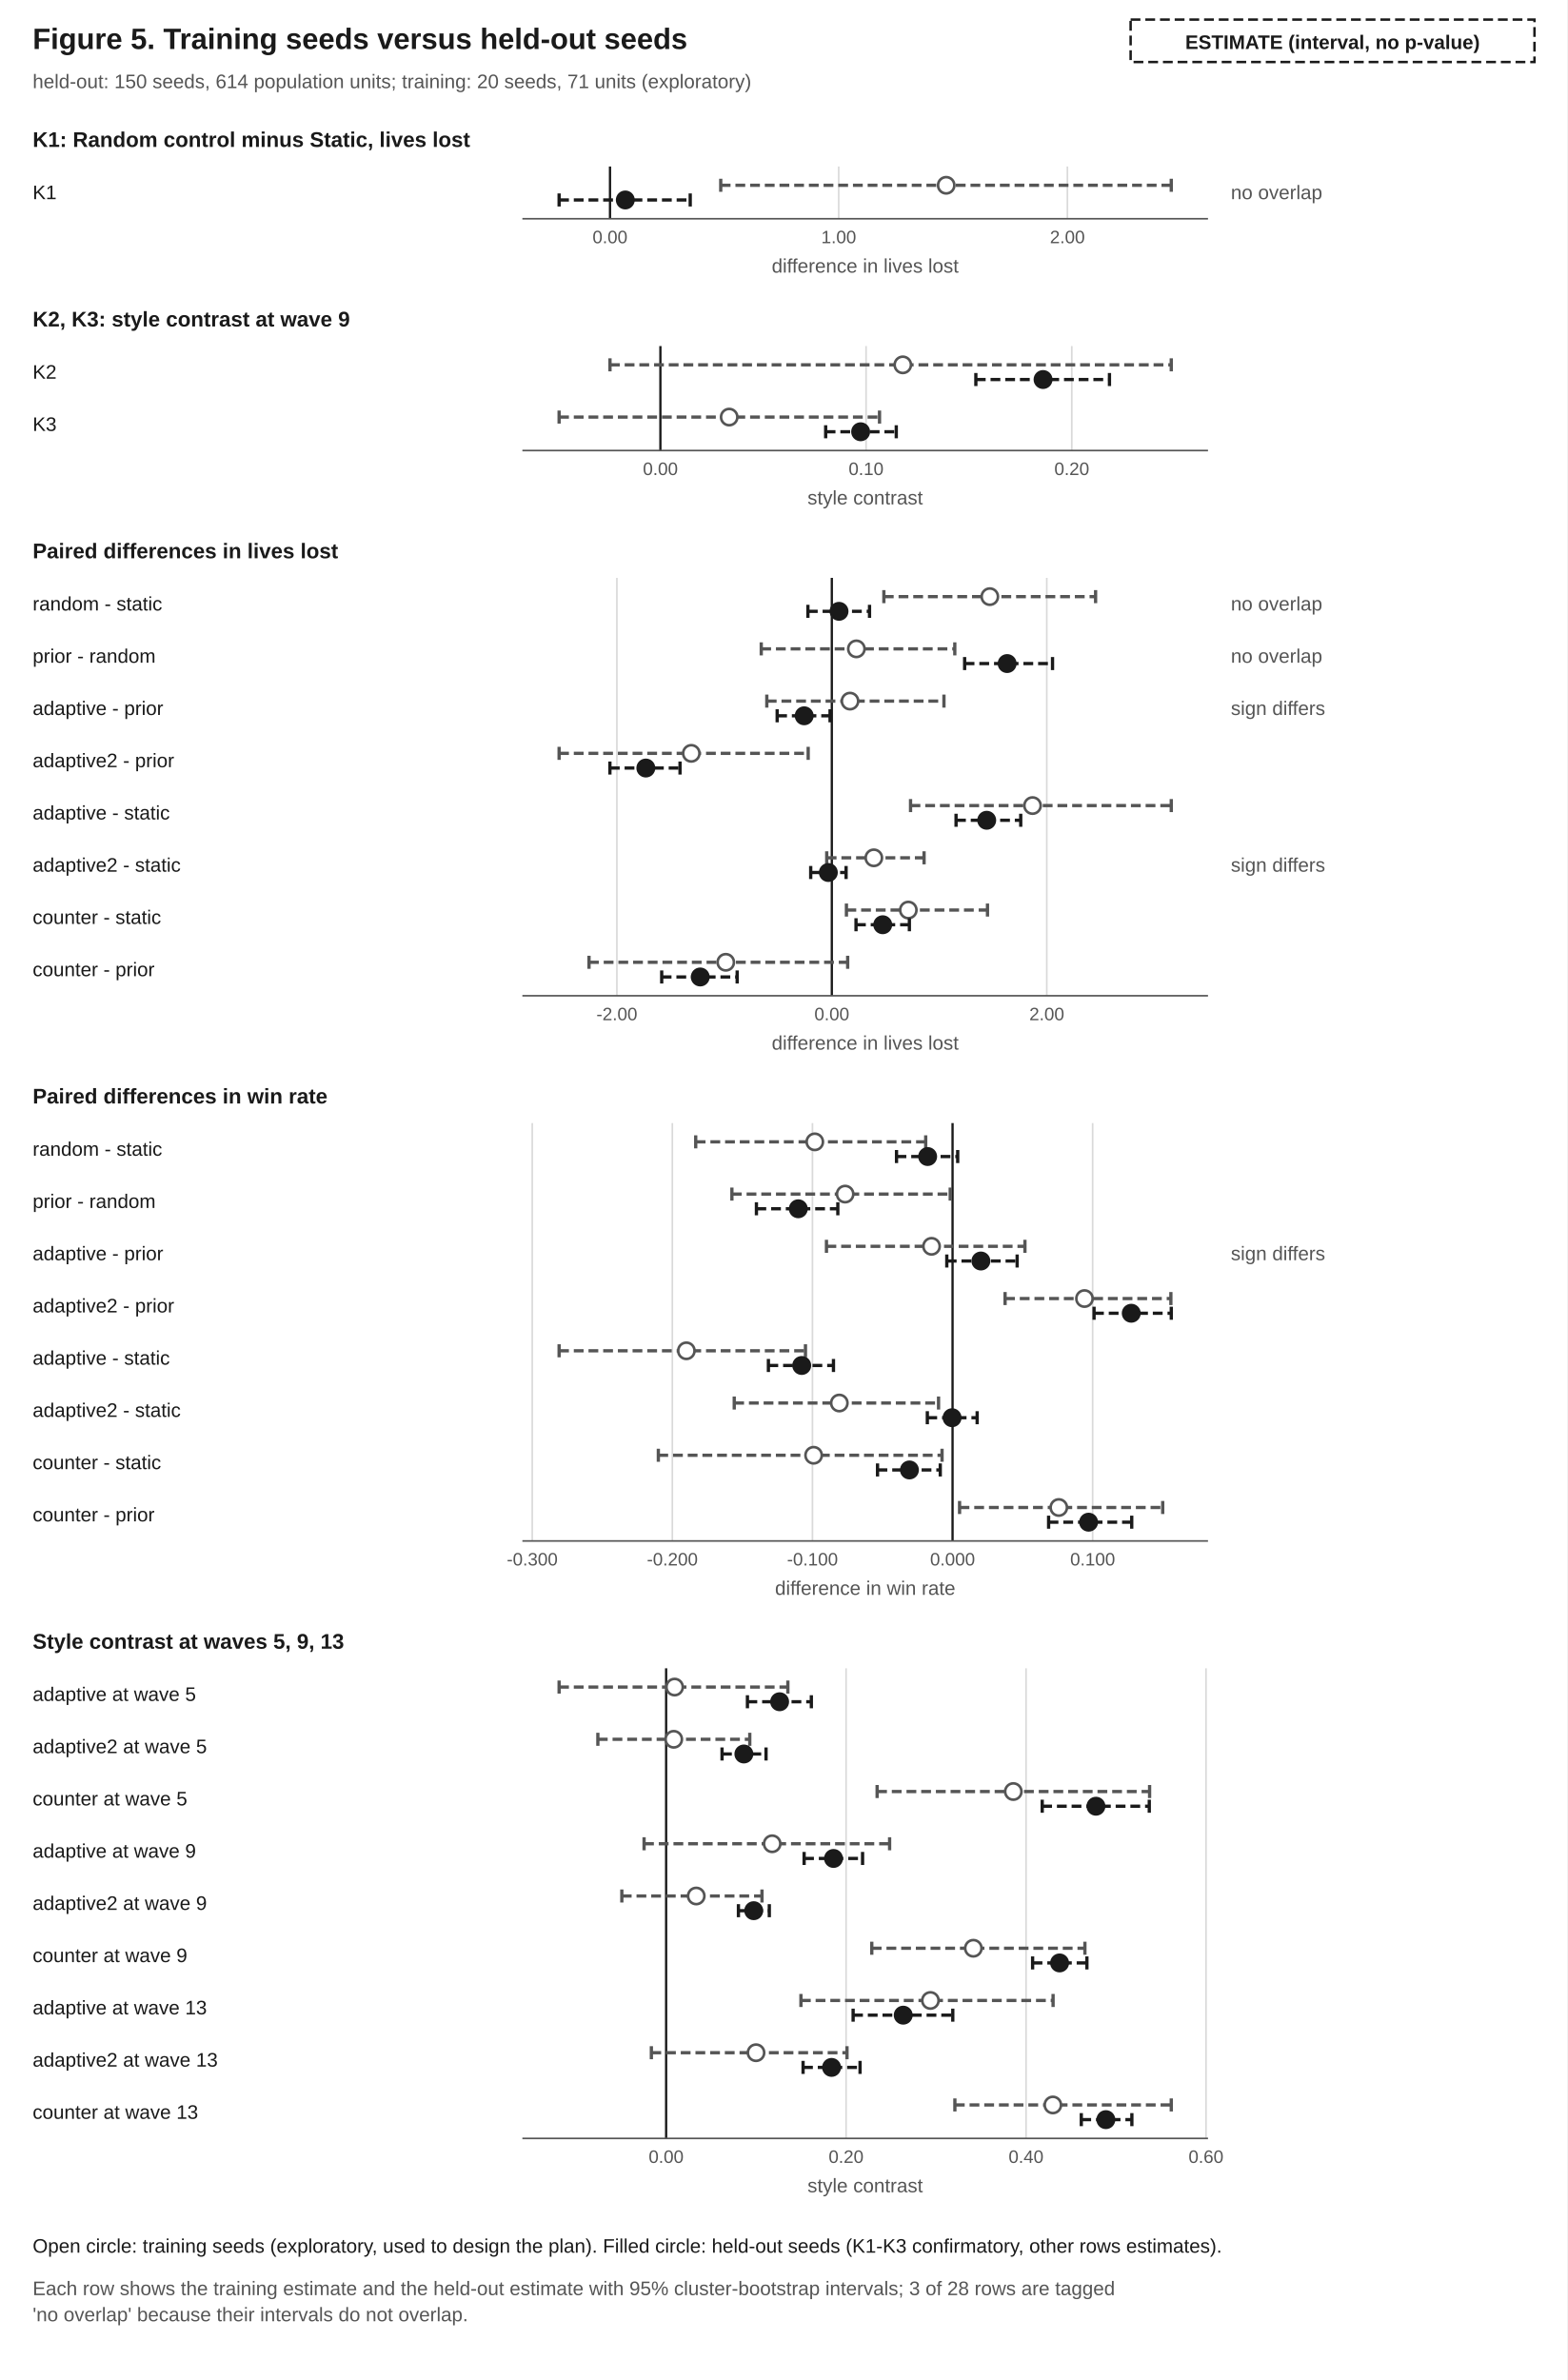
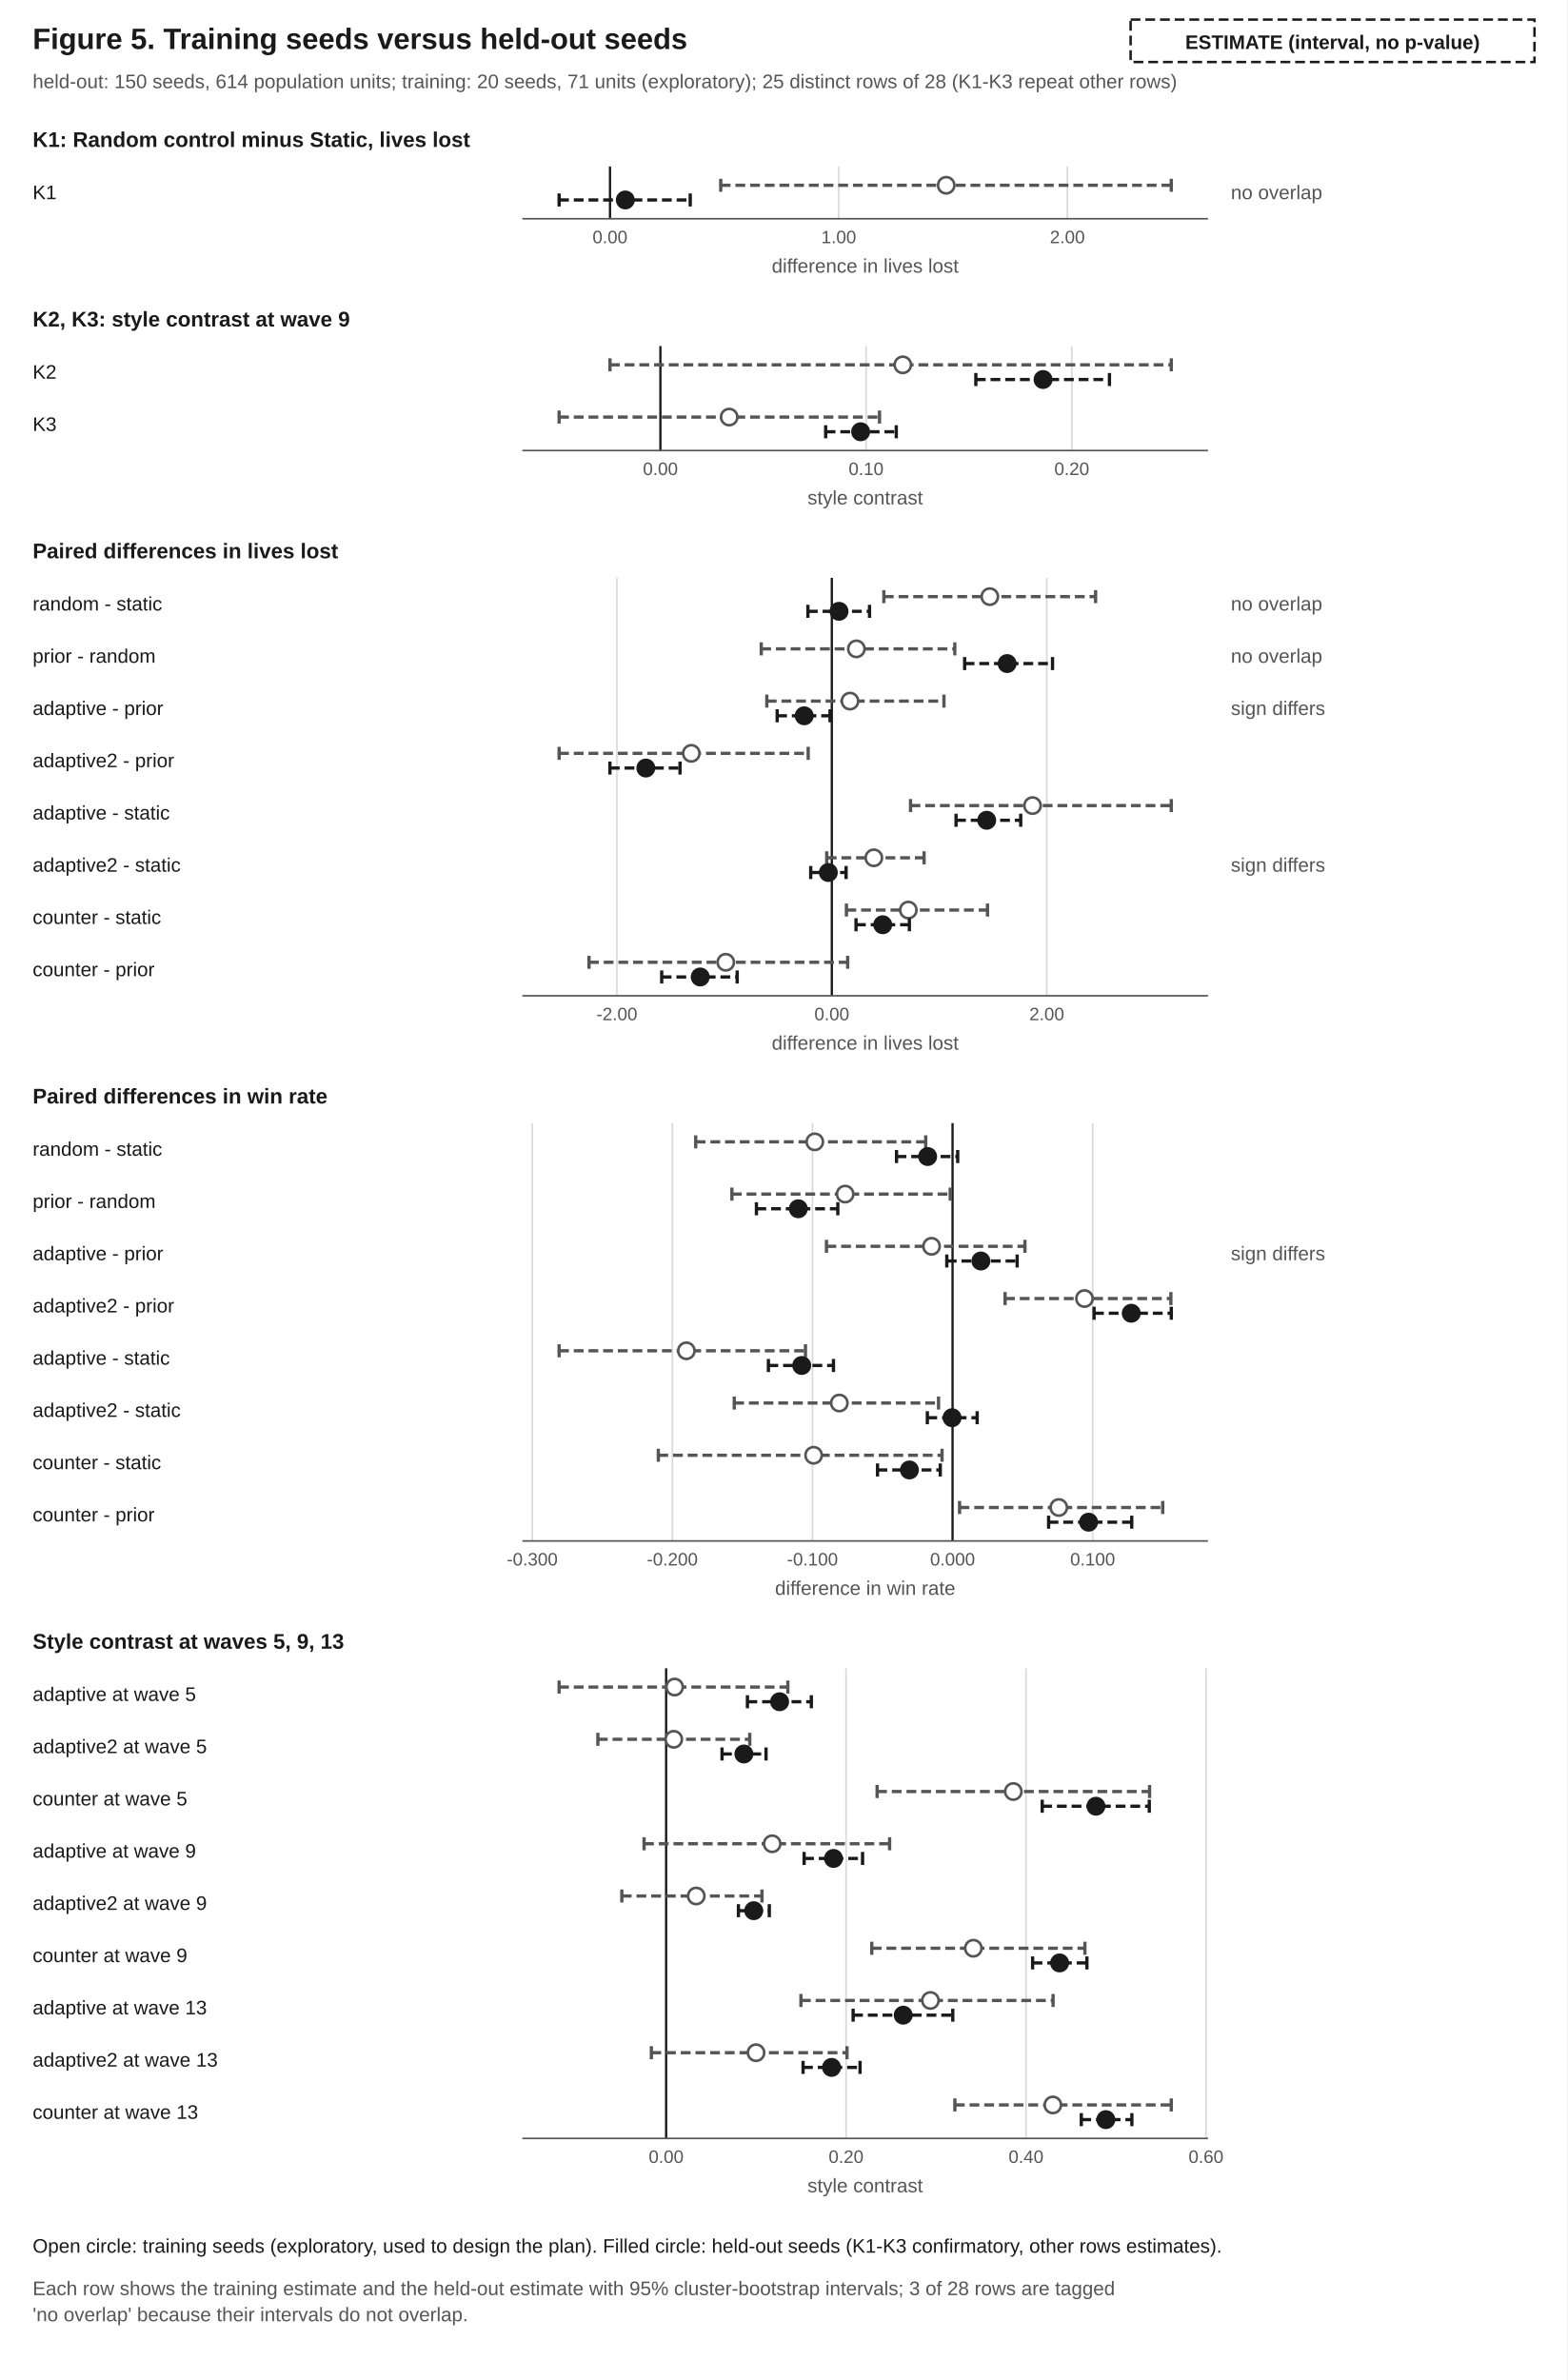
<svg xmlns="http://www.w3.org/2000/svg" viewBox="0 0 960 1458" width="960" height="1458" role="img" aria-labelledby="fig-title fig-desc">
  <rect width="960" height="1458" fill="#ffffff" />
  <g font-family="Arial, Helvetica, sans-serif" fill="#1a1a1a">
    <defs>
      <pattern id="pat-random" width="6" height="6" patternUnits="userSpaceOnUse">
        <rect width="6" height="6" fill="#ffffff" />
        <circle cx="3" cy="3" r="1.4" fill="#009E73" />
      </pattern>
      <pattern id="pat-prior" width="6" height="6" patternUnits="userSpaceOnUse">
        <rect width="6" height="6" fill="#ffffff" />
        <path d="M 0 2 H 6 M 0 5 H 6" stroke="#CC79A7" stroke-width="1.5" fill="none" />
      </pattern>
      <pattern id="pat-adaptive" width="6" height="6" patternUnits="userSpaceOnUse">
        <rect width="6" height="6" fill="#ffffff" />
        <path d="M -1 7 L 7 -1 M -1 1 L 1 -1 M 5 7 L 7 5" stroke="#D55E00" stroke-width="1.6" fill="none" />
      </pattern>
      <pattern id="pat-adaptive2" width="6" height="6" patternUnits="userSpaceOnUse">
        <rect width="6" height="6" fill="#ffffff" />
        <path d="M 3 0 V 6 M 0 3 H 6" stroke="#E69F00" stroke-width="1.5" fill="none" />
      </pattern>
      <pattern id="pat-counter" width="6" height="6" patternUnits="userSpaceOnUse">
        <rect width="6" height="6" fill="#ffffff" />
        <path d="M 2 0 V 6 M 5 0 V 6" stroke="#56B4E9" stroke-width="1.5" fill="none" />
      </pattern>
    </defs>
    <text x="20" y="30" font-size="18" text-anchor="start" font-weight="bold" fill="#1a1a1a">Figure 5. Training seeds versus held-out seeds</text>
    <rect x="692.6" y="12" width="247.4" height="26" fill="none" stroke="#1a1a1a" stroke-width="1.5" stroke-dasharray="6 3" data-status="estimate" />
    <text x="816.3" y="30" font-size="12" text-anchor="middle" font-weight="bold" fill="#1a1a1a">ESTIMATE (interval, no p-value)</text>
-     <text x="20" y="54" font-size="12" text-anchor="start" font-weight="normal" fill="#555555">held-out: 150 seeds, 614 population units; training: 20 seeds, 71 units (exploratory)</text>
+     <text x="20" y="54" font-size="12" text-anchor="start" font-weight="normal" fill="#555555">held-out: 150 seeds, 614 population units; training: 20 seeds, 71 units (exploratory); 25 distinct rows of 28 (K1-K3 repeat other rows)</text>
    <text x="20" y="90" font-size="13" text-anchor="start" font-weight="bold" fill="#1a1a1a">K1: Random control minus Static, lives lost</text>
    <line x1="373.68" y1="102" x2="373.68" y2="134" stroke="#1a1a1a" stroke-width="1.4" />
    <text x="373.68" y="149" font-size="11" text-anchor="middle" font-weight="normal" fill="#555555">0.00</text>
    <line x1="513.78" y1="102" x2="513.78" y2="134" stroke="#d9d9d9" stroke-width="1" />
    <text x="513.78" y="149" font-size="11" text-anchor="middle" font-weight="normal" fill="#555555">1.00</text>
    <line x1="653.87" y1="102" x2="653.87" y2="134" stroke="#d9d9d9" stroke-width="1" />
    <text x="653.87" y="149" font-size="11" text-anchor="middle" font-weight="normal" fill="#555555">2.00</text>
    <line x1="320" y1="134" x2="740" y2="134" stroke="#555555" stroke-width="1" />
    <text x="530" y="167" font-size="12" text-anchor="middle" font-weight="normal" fill="#555555">difference in lives lost</text>
    <g data-id="K1">
      <text x="20" y="122" font-size="12" text-anchor="start" font-weight="normal" fill="#1a1a1a">K1</text>
      <line x1="441.51" y1="113.5" x2="717.5" y2="113.5" stroke="#555555" stroke-width="2" stroke-dasharray="6 3" />
      <line x1="441.51" y1="109.5" x2="441.51" y2="117.5" stroke="#555555" stroke-width="2" />
      <line x1="717.5" y1="109.5" x2="717.5" y2="117.5" stroke="#555555" stroke-width="2" />
      <path d="M 574.62 113.5 a 5 5 0 1 0 10 0 a 5 5 0 1 0 -10 0 Z" fill="#ffffff" stroke="#555555" stroke-width="1.6" />
      <line x1="342.5" y1="122.5" x2="422.82" y2="122.5" stroke="#1a1a1a" stroke-width="2" stroke-dasharray="6 3" />
      <line x1="342.5" y1="118.5" x2="342.5" y2="126.5" stroke="#1a1a1a" stroke-width="2" />
      <line x1="422.82" y1="118.5" x2="422.82" y2="126.5" stroke="#1a1a1a" stroke-width="2" />
      <path d="M 378.05 122.5 a 5 5 0 1 0 10 0 a 5 5 0 1 0 -10 0 Z" fill="#1a1a1a" stroke="#1a1a1a" stroke-width="1.6" />
      <text x="754" y="122" font-size="12" text-anchor="start" font-weight="normal" fill="#555555">no overlap</text>
    </g>
    <text x="20" y="200" font-size="13" text-anchor="start" font-weight="bold" fill="#1a1a1a">K2, K3: style contrast at wave 9</text>
    <line x1="404.55" y1="212" x2="404.55" y2="276" stroke="#1a1a1a" stroke-width="1.4" />
    <text x="404.55" y="291" font-size="11" text-anchor="middle" font-weight="normal" fill="#555555">0.00</text>
    <line x1="530.55" y1="212" x2="530.55" y2="276" stroke="#d9d9d9" stroke-width="1" />
    <text x="530.55" y="291" font-size="11" text-anchor="middle" font-weight="normal" fill="#555555">0.10</text>
    <line x1="656.56" y1="212" x2="656.56" y2="276" stroke="#d9d9d9" stroke-width="1" />
    <text x="656.56" y="291" font-size="11" text-anchor="middle" font-weight="normal" fill="#555555">0.20</text>
    <line x1="320" y1="276" x2="740" y2="276" stroke="#555555" stroke-width="1" />
    <text x="530" y="309" font-size="12" text-anchor="middle" font-weight="normal" fill="#555555">style contrast</text>
    <g data-id="K2">
      <text x="20" y="232" font-size="12" text-anchor="start" font-weight="normal" fill="#1a1a1a">K2</text>
      <line x1="373.67" y1="223.5" x2="717.5" y2="223.5" stroke="#555555" stroke-width="2" stroke-dasharray="6 3" />
      <line x1="373.67" y1="219.5" x2="373.67" y2="227.5" stroke="#555555" stroke-width="2" />
      <line x1="717.5" y1="219.5" x2="717.5" y2="227.5" stroke="#555555" stroke-width="2" />
      <path d="M 548.04 223.5 a 5 5 0 1 0 10 0 a 5 5 0 1 0 -10 0 Z" fill="#ffffff" stroke="#555555" stroke-width="1.6" />
      <line x1="597.79" y1="232.5" x2="679.64" y2="232.5" stroke="#1a1a1a" stroke-width="2" stroke-dasharray="6 3" />
      <line x1="597.79" y1="228.5" x2="597.79" y2="236.5" stroke="#1a1a1a" stroke-width="2" />
      <line x1="679.64" y1="228.5" x2="679.64" y2="236.5" stroke="#1a1a1a" stroke-width="2" />
      <path d="M 633.96 232.5 a 5 5 0 1 0 10 0 a 5 5 0 1 0 -10 0 Z" fill="#1a1a1a" stroke="#1a1a1a" stroke-width="1.6" />
    </g>
    <g data-id="K3">
      <text x="20" y="264" font-size="12" text-anchor="start" font-weight="normal" fill="#1a1a1a">K3</text>
      <line x1="342.5" y1="255.5" x2="538.77" y2="255.5" stroke="#555555" stroke-width="2" stroke-dasharray="6 3" />
      <line x1="342.5" y1="251.5" x2="342.5" y2="259.5" stroke="#555555" stroke-width="2" />
      <line x1="538.77" y1="251.5" x2="538.77" y2="259.5" stroke="#555555" stroke-width="2" />
      <path d="M 441.69 255.5 a 5 5 0 1 0 10 0 a 5 5 0 1 0 -10 0 Z" fill="#ffffff" stroke="#555555" stroke-width="1.6" />
      <line x1="505.79" y1="264.5" x2="549.04" y2="264.5" stroke="#1a1a1a" stroke-width="2" stroke-dasharray="6 3" />
      <line x1="505.79" y1="260.5" x2="505.79" y2="268.5" stroke="#1a1a1a" stroke-width="2" />
      <line x1="549.04" y1="260.5" x2="549.04" y2="268.5" stroke="#1a1a1a" stroke-width="2" />
      <path d="M 522.21 264.5 a 5 5 0 1 0 10 0 a 5 5 0 1 0 -10 0 Z" fill="#1a1a1a" stroke="#1a1a1a" stroke-width="1.6" />
    </g>
    <text x="20" y="342" font-size="13" text-anchor="start" font-weight="bold" fill="#1a1a1a">Paired differences in lives lost</text>
    <line x1="377.89" y1="354" x2="377.89" y2="610" stroke="#d9d9d9" stroke-width="1" />
    <text x="377.89" y="625" font-size="11" text-anchor="middle" font-weight="normal" fill="#555555">-2.00</text>
    <line x1="509.56" y1="354" x2="509.56" y2="610" stroke="#1a1a1a" stroke-width="1.4" />
    <text x="509.56" y="625" font-size="11" text-anchor="middle" font-weight="normal" fill="#555555">0.00</text>
    <line x1="641.24" y1="354" x2="641.24" y2="610" stroke="#d9d9d9" stroke-width="1" />
    <text x="641.24" y="625" font-size="11" text-anchor="middle" font-weight="normal" fill="#555555">2.00</text>
    <line x1="320" y1="610" x2="740" y2="610" stroke="#555555" stroke-width="1" />
    <text x="530" y="643" font-size="12" text-anchor="middle" font-weight="normal" fill="#555555">difference in lives lost</text>
    <g data-id="random-static|livesLost">
      <text x="20" y="374" font-size="12" text-anchor="start" font-weight="normal" fill="#1a1a1a">random - static</text>
      <line x1="541.44" y1="365.5" x2="671.14" y2="365.5" stroke="#555555" stroke-width="2" stroke-dasharray="6 3" />
      <line x1="541.44" y1="361.5" x2="541.44" y2="369.5" stroke="#555555" stroke-width="2" />
      <line x1="671.14" y1="361.5" x2="671.14" y2="369.5" stroke="#555555" stroke-width="2" />
      <path d="M 601.34 365.5 a 5 5 0 1 0 10 0 a 5 5 0 1 0 -10 0 Z" fill="#ffffff" stroke="#555555" stroke-width="1.6" />
      <line x1="494.91" y1="374.5" x2="532.66" y2="374.5" stroke="#1a1a1a" stroke-width="2" stroke-dasharray="6 3" />
      <line x1="494.91" y1="370.5" x2="494.91" y2="378.5" stroke="#1a1a1a" stroke-width="2" />
      <line x1="532.66" y1="370.5" x2="532.66" y2="378.5" stroke="#1a1a1a" stroke-width="2" />
      <path d="M 508.97 374.5 a 5 5 0 1 0 10 0 a 5 5 0 1 0 -10 0 Z" fill="#1a1a1a" stroke="#1a1a1a" stroke-width="1.6" />
      <text x="754" y="374" font-size="12" text-anchor="start" font-weight="normal" fill="#555555">no overlap</text>
    </g>
    <g data-id="prior-random|livesLost">
      <text x="20" y="406" font-size="12" text-anchor="start" font-weight="normal" fill="#1a1a1a">prior - random</text>
      <line x1="466.33" y1="397.5" x2="584.89" y2="397.5" stroke="#555555" stroke-width="2" stroke-dasharray="6 3" />
      <line x1="466.33" y1="393.5" x2="466.33" y2="401.5" stroke="#555555" stroke-width="2" />
      <line x1="584.89" y1="393.5" x2="584.89" y2="401.5" stroke="#555555" stroke-width="2" />
      <path d="M 519.6 397.5 a 5 5 0 1 0 10 0 a 5 5 0 1 0 -10 0 Z" fill="#ffffff" stroke="#555555" stroke-width="1.6" />
      <line x1="590.92" y1="406.5" x2="644.76" y2="406.5" stroke="#1a1a1a" stroke-width="2" stroke-dasharray="6 3" />
      <line x1="590.92" y1="402.5" x2="590.92" y2="410.5" stroke="#1a1a1a" stroke-width="2" />
      <line x1="644.76" y1="402.5" x2="644.76" y2="410.5" stroke="#1a1a1a" stroke-width="2" />
      <path d="M 611.96 406.5 a 5 5 0 1 0 10 0 a 5 5 0 1 0 -10 0 Z" fill="#1a1a1a" stroke="#1a1a1a" stroke-width="1.6" />
      <text x="754" y="406" font-size="12" text-anchor="start" font-weight="normal" fill="#555555">no overlap</text>
    </g>
    <g data-id="adaptive-prior|livesLost">
      <text x="20" y="438" font-size="12" text-anchor="start" font-weight="normal" fill="#1a1a1a">adaptive - prior</text>
      <line x1="469.73" y1="429.5" x2="578.25" y2="429.5" stroke="#555555" stroke-width="2" stroke-dasharray="6 3" />
      <line x1="469.73" y1="425.5" x2="469.73" y2="433.5" stroke="#555555" stroke-width="2" />
      <line x1="578.25" y1="425.5" x2="578.25" y2="433.5" stroke="#555555" stroke-width="2" />
      <path d="M 515.7 429.5 a 5 5 0 1 0 10 0 a 5 5 0 1 0 -10 0 Z" fill="#ffffff" stroke="#555555" stroke-width="1.6" />
      <line x1="476.08" y1="438.5" x2="508.48" y2="438.5" stroke="#1a1a1a" stroke-width="2" stroke-dasharray="6 3" />
      <line x1="476.08" y1="434.5" x2="476.08" y2="442.5" stroke="#1a1a1a" stroke-width="2" />
      <line x1="508.48" y1="434.5" x2="508.48" y2="442.5" stroke="#1a1a1a" stroke-width="2" />
      <path d="M 487.64 438.5 a 5 5 0 1 0 10 0 a 5 5 0 1 0 -10 0 Z" fill="#1a1a1a" stroke="#1a1a1a" stroke-width="1.6" />
      <text x="754" y="438" font-size="12" text-anchor="start" font-weight="normal" fill="#555555">sign differs</text>
    </g>
    <g data-id="adaptive2-prior|livesLost">
      <text x="20" y="470" font-size="12" text-anchor="start" font-weight="normal" fill="#1a1a1a">adaptive2 - prior</text>
      <line x1="342.5" y1="461.5" x2="495.08" y2="461.5" stroke="#555555" stroke-width="2" stroke-dasharray="6 3" />
      <line x1="342.5" y1="457.5" x2="342.5" y2="465.5" stroke="#555555" stroke-width="2" />
      <line x1="495.08" y1="457.5" x2="495.08" y2="465.5" stroke="#555555" stroke-width="2" />
      <path d="M 418.48 461.5 a 5 5 0 1 0 10 0 a 5 5 0 1 0 -10 0 Z" fill="#ffffff" stroke="#555555" stroke-width="1.6" />
      <line x1="373.62" y1="470.5" x2="416.57" y2="470.5" stroke="#1a1a1a" stroke-width="2" stroke-dasharray="6 3" />
      <line x1="373.62" y1="466.5" x2="373.62" y2="474.5" stroke="#1a1a1a" stroke-width="2" />
      <line x1="416.57" y1="466.5" x2="416.57" y2="474.5" stroke="#1a1a1a" stroke-width="2" />
      <path d="M 390.63 470.5 a 5 5 0 1 0 10 0 a 5 5 0 1 0 -10 0 Z" fill="#1a1a1a" stroke="#1a1a1a" stroke-width="1.6" />
    </g>
    <g data-id="adaptive-static|livesLost">
      <text x="20" y="502" font-size="12" text-anchor="start" font-weight="normal" fill="#1a1a1a">adaptive - static</text>
      <line x1="557.79" y1="493.5" x2="717.5" y2="493.5" stroke="#555555" stroke-width="2" stroke-dasharray="6 3" />
      <line x1="557.79" y1="489.5" x2="557.79" y2="497.5" stroke="#555555" stroke-width="2" />
      <line x1="717.5" y1="489.5" x2="717.5" y2="497.5" stroke="#555555" stroke-width="2" />
      <path d="M 627.51 493.5 a 5 5 0 1 0 10 0 a 5 5 0 1 0 -10 0 Z" fill="#ffffff" stroke="#555555" stroke-width="1.6" />
      <line x1="585.66" y1="502.5" x2="625.28" y2="502.5" stroke="#1a1a1a" stroke-width="2" stroke-dasharray="6 3" />
      <line x1="585.66" y1="498.5" x2="585.66" y2="506.5" stroke="#1a1a1a" stroke-width="2" />
      <line x1="625.28" y1="498.5" x2="625.28" y2="506.5" stroke="#1a1a1a" stroke-width="2" />
      <path d="M 599.44 502.5 a 5 5 0 1 0 10 0 a 5 5 0 1 0 -10 0 Z" fill="#1a1a1a" stroke="#1a1a1a" stroke-width="1.6" />
    </g>
    <g data-id="adaptive2-static|livesLost">
      <text x="20" y="534" font-size="12" text-anchor="start" font-weight="normal" fill="#1a1a1a">adaptive2 - static</text>
      <line x1="506.44" y1="525.5" x2="566.07" y2="525.5" stroke="#555555" stroke-width="2" stroke-dasharray="6 3" />
      <line x1="506.44" y1="521.5" x2="506.44" y2="529.5" stroke="#555555" stroke-width="2" />
      <line x1="566.07" y1="521.5" x2="566.07" y2="529.5" stroke="#555555" stroke-width="2" />
      <path d="M 530.29 525.5 a 5 5 0 1 0 10 0 a 5 5 0 1 0 -10 0 Z" fill="#ffffff" stroke="#555555" stroke-width="1.6" />
      <line x1="496.63" y1="534.5" x2="518.3" y2="534.5" stroke="#1a1a1a" stroke-width="2" stroke-dasharray="6 3" />
      <line x1="496.63" y1="530.5" x2="496.63" y2="538.5" stroke="#1a1a1a" stroke-width="2" />
      <line x1="518.3" y1="530.5" x2="518.3" y2="538.5" stroke="#1a1a1a" stroke-width="2" />
      <path d="M 502.43 534.5 a 5 5 0 1 0 10 0 a 5 5 0 1 0 -10 0 Z" fill="#1a1a1a" stroke="#1a1a1a" stroke-width="1.6" />
      <text x="754" y="534" font-size="12" text-anchor="start" font-weight="normal" fill="#555555">sign differs</text>
    </g>
    <g data-id="counter-static|livesLost">
      <text x="20" y="566" font-size="12" text-anchor="start" font-weight="normal" fill="#1a1a1a">counter - static</text>
      <line x1="518.51" y1="557.5" x2="604.92" y2="557.5" stroke="#555555" stroke-width="2" stroke-dasharray="6 3" />
      <line x1="518.51" y1="553.5" x2="518.51" y2="561.5" stroke="#555555" stroke-width="2" />
      <line x1="604.92" y1="553.5" x2="604.92" y2="561.5" stroke="#555555" stroke-width="2" />
      <path d="M 551.42 557.5 a 5 5 0 1 0 10 0 a 5 5 0 1 0 -10 0 Z" fill="#ffffff" stroke="#555555" stroke-width="1.6" />
      <line x1="524.38" y1="566.5" x2="557.07" y2="566.5" stroke="#1a1a1a" stroke-width="2" stroke-dasharray="6 3" />
      <line x1="524.38" y1="562.5" x2="524.38" y2="570.5" stroke="#1a1a1a" stroke-width="2" />
      <line x1="557.07" y1="562.5" x2="557.07" y2="570.5" stroke="#1a1a1a" stroke-width="2" />
      <path d="M 535.75 566.5 a 5 5 0 1 0 10 0 a 5 5 0 1 0 -10 0 Z" fill="#1a1a1a" stroke="#1a1a1a" stroke-width="1.6" />
    </g>
    <g data-id="counter-prior|livesLost">
      <text x="20" y="598" font-size="12" text-anchor="start" font-weight="normal" fill="#1a1a1a">counter - prior</text>
      <line x1="360.82" y1="589.5" x2="519.27" y2="589.5" stroke="#555555" stroke-width="2" stroke-dasharray="6 3" />
      <line x1="360.82" y1="585.5" x2="360.82" y2="593.5" stroke="#555555" stroke-width="2" />
      <line x1="519.27" y1="585.5" x2="519.27" y2="593.5" stroke="#555555" stroke-width="2" />
      <path d="M 439.6 589.5 a 5 5 0 1 0 10 0 a 5 5 0 1 0 -10 0 Z" fill="#ffffff" stroke="#555555" stroke-width="1.6" />
      <line x1="405.35" y1="598.5" x2="451.58" y2="598.5" stroke="#1a1a1a" stroke-width="2" stroke-dasharray="6 3" />
      <line x1="405.35" y1="594.5" x2="405.35" y2="602.5" stroke="#1a1a1a" stroke-width="2" />
      <line x1="451.58" y1="594.5" x2="451.58" y2="602.5" stroke="#1a1a1a" stroke-width="2" />
      <path d="M 423.95 598.5 a 5 5 0 1 0 10 0 a 5 5 0 1 0 -10 0 Z" fill="#1a1a1a" stroke="#1a1a1a" stroke-width="1.6" />
    </g>
    <text x="20" y="676" font-size="13" text-anchor="start" font-weight="bold" fill="#1a1a1a">Paired differences in win rate</text>
    <line x1="326.05" y1="688" x2="326.05" y2="944" stroke="#d9d9d9" stroke-width="1" />
    <text x="326.05" y="959" font-size="11" text-anchor="middle" font-weight="normal" fill="#555555">-0.300</text>
    <line x1="411.87" y1="688" x2="411.87" y2="944" stroke="#d9d9d9" stroke-width="1" />
    <text x="411.87" y="959" font-size="11" text-anchor="middle" font-weight="normal" fill="#555555">-0.200</text>
    <line x1="497.7" y1="688" x2="497.7" y2="944" stroke="#d9d9d9" stroke-width="1" />
    <text x="497.7" y="959" font-size="11" text-anchor="middle" font-weight="normal" fill="#555555">-0.100</text>
    <line x1="583.52" y1="688" x2="583.52" y2="944" stroke="#1a1a1a" stroke-width="1.4" />
    <text x="583.52" y="959" font-size="11" text-anchor="middle" font-weight="normal" fill="#555555">0.000</text>
    <line x1="669.34" y1="688" x2="669.34" y2="944" stroke="#d9d9d9" stroke-width="1" />
    <text x="669.34" y="959" font-size="11" text-anchor="middle" font-weight="normal" fill="#555555">0.100</text>
    <line x1="320" y1="944" x2="740" y2="944" stroke="#555555" stroke-width="1" />
    <text x="530" y="977" font-size="12" text-anchor="middle" font-weight="normal" fill="#555555">difference in win rate</text>
    <g data-id="random-static|won">
      <text x="20" y="708" font-size="12" text-anchor="start" font-weight="normal" fill="#1a1a1a">random - static</text>
      <line x1="426.18" y1="699.5" x2="567.07" y2="699.5" stroke="#555555" stroke-width="2" stroke-dasharray="6 3" />
      <line x1="426.18" y1="695.5" x2="426.18" y2="703.5" stroke="#555555" stroke-width="2" />
      <line x1="567.07" y1="695.5" x2="567.07" y2="703.5" stroke="#555555" stroke-width="2" />
      <path d="M 494.13 699.5 a 5 5 0 1 0 10 0 a 5 5 0 1 0 -10 0 Z" fill="#ffffff" stroke="#555555" stroke-width="1.6" />
      <line x1="549.19" y1="708.5" x2="586.67" y2="708.5" stroke="#1a1a1a" stroke-width="2" stroke-dasharray="6 3" />
      <line x1="549.19" y1="704.5" x2="549.19" y2="712.5" stroke="#1a1a1a" stroke-width="2" />
      <line x1="586.67" y1="704.5" x2="586.67" y2="712.5" stroke="#1a1a1a" stroke-width="2" />
      <path d="M 563.26 708.5 a 5 5 0 1 0 10 0 a 5 5 0 1 0 -10 0 Z" fill="#1a1a1a" stroke="#1a1a1a" stroke-width="1.6" />
    </g>
    <g data-id="prior-random|won">
      <text x="20" y="740" font-size="12" text-anchor="start" font-weight="normal" fill="#1a1a1a">prior - random</text>
      <line x1="448.35" y1="731.5" x2="582.09" y2="731.5" stroke="#555555" stroke-width="2" stroke-dasharray="6 3" />
      <line x1="448.35" y1="727.5" x2="448.35" y2="735.5" stroke="#555555" stroke-width="2" />
      <line x1="582.09" y1="727.5" x2="582.09" y2="735.5" stroke="#555555" stroke-width="2" />
      <path d="M 512.72 731.5 a 5 5 0 1 0 10 0 a 5 5 0 1 0 -10 0 Z" fill="#ffffff" stroke="#555555" stroke-width="1.6" />
      <line x1="463.37" y1="740.5" x2="513.24" y2="740.5" stroke="#1a1a1a" stroke-width="2" stroke-dasharray="6 3" />
      <line x1="463.37" y1="736.5" x2="463.37" y2="744.5" stroke="#1a1a1a" stroke-width="2" />
      <line x1="513.24" y1="736.5" x2="513.24" y2="744.5" stroke="#1a1a1a" stroke-width="2" />
      <path d="M 484.02 740.5 a 5 5 0 1 0 10 0 a 5 5 0 1 0 -10 0 Z" fill="#1a1a1a" stroke="#1a1a1a" stroke-width="1.6" />
    </g>
    <g data-id="adaptive-prior|won">
      <text x="20" y="772" font-size="12" text-anchor="start" font-weight="normal" fill="#1a1a1a">adaptive - prior</text>
      <line x1="506.28" y1="763.5" x2="627.86" y2="763.5" stroke="#555555" stroke-width="2" stroke-dasharray="6 3" />
      <line x1="506.28" y1="759.5" x2="506.28" y2="767.5" stroke="#555555" stroke-width="2" />
      <line x1="627.86" y1="759.5" x2="627.86" y2="767.5" stroke="#555555" stroke-width="2" />
      <path d="M 565.65 763.5 a 5 5 0 1 0 10 0 a 5 5 0 1 0 -10 0 Z" fill="#ffffff" stroke="#555555" stroke-width="1.6" />
      <line x1="579.99" y1="772.5" x2="623.09" y2="772.5" stroke="#1a1a1a" stroke-width="2" stroke-dasharray="6 3" />
      <line x1="579.99" y1="768.5" x2="579.99" y2="776.5" stroke="#1a1a1a" stroke-width="2" />
      <line x1="623.09" y1="768.5" x2="623.09" y2="776.5" stroke="#1a1a1a" stroke-width="2" />
      <path d="M 595.88 772.5 a 5 5 0 1 0 10 0 a 5 5 0 1 0 -10 0 Z" fill="#1a1a1a" stroke="#1a1a1a" stroke-width="1.6" />
      <text x="754" y="772" font-size="12" text-anchor="start" font-weight="normal" fill="#555555">sign differs</text>
    </g>
    <g data-id="adaptive2-prior|won">
      <text x="20" y="804" font-size="12" text-anchor="start" font-weight="normal" fill="#1a1a1a">adaptive2 - prior</text>
      <line x1="615.7" y1="795.5" x2="717.26" y2="795.5" stroke="#555555" stroke-width="2" stroke-dasharray="6 3" />
      <line x1="615.7" y1="791.5" x2="615.7" y2="799.5" stroke="#555555" stroke-width="2" />
      <line x1="717.26" y1="791.5" x2="717.26" y2="799.5" stroke="#555555" stroke-width="2" />
      <path d="M 659.34 795.5 a 5 5 0 1 0 10 0 a 5 5 0 1 0 -10 0 Z" fill="#ffffff" stroke="#555555" stroke-width="1.6" />
      <line x1="670.2" y1="804.5" x2="717.5" y2="804.5" stroke="#1a1a1a" stroke-width="2" stroke-dasharray="6 3" />
      <line x1="670.2" y1="800.5" x2="670.2" y2="808.5" stroke="#1a1a1a" stroke-width="2" />
      <line x1="717.5" y1="800.5" x2="717.5" y2="808.5" stroke="#1a1a1a" stroke-width="2" />
      <path d="M 687.99 804.5 a 5 5 0 1 0 10 0 a 5 5 0 1 0 -10 0 Z" fill="#1a1a1a" stroke="#1a1a1a" stroke-width="1.6" />
    </g>
    <g data-id="adaptive-static|won">
      <text x="20" y="836" font-size="12" text-anchor="start" font-weight="normal" fill="#1a1a1a">adaptive - static</text>
      <line x1="342.5" y1="827.5" x2="493.41" y2="827.5" stroke="#555555" stroke-width="2" stroke-dasharray="6 3" />
      <line x1="342.5" y1="823.5" x2="342.5" y2="831.5" stroke="#555555" stroke-width="2" />
      <line x1="493.41" y1="823.5" x2="493.41" y2="831.5" stroke="#555555" stroke-width="2" />
      <path d="M 415.46 827.5 a 5 5 0 1 0 10 0 a 5 5 0 1 0 -10 0 Z" fill="#ffffff" stroke="#555555" stroke-width="1.6" />
      <line x1="470.71" y1="836.5" x2="510.57" y2="836.5" stroke="#1a1a1a" stroke-width="2" stroke-dasharray="6 3" />
      <line x1="470.71" y1="832.5" x2="470.71" y2="840.5" stroke="#1a1a1a" stroke-width="2" />
      <line x1="510.57" y1="832.5" x2="510.57" y2="840.5" stroke="#1a1a1a" stroke-width="2" />
      <path d="M 486.12 836.5 a 5 5 0 1 0 10 0 a 5 5 0 1 0 -10 0 Z" fill="#1a1a1a" stroke="#1a1a1a" stroke-width="1.6" />
    </g>
    <g data-id="adaptive2-static|won">
      <text x="20" y="868" font-size="12" text-anchor="start" font-weight="normal" fill="#1a1a1a">adaptive2 - static</text>
      <line x1="449.78" y1="859.5" x2="574.94" y2="859.5" stroke="#555555" stroke-width="2" stroke-dasharray="6 3" />
      <line x1="449.78" y1="855.5" x2="449.78" y2="863.5" stroke="#555555" stroke-width="2" />
      <line x1="574.94" y1="855.5" x2="574.94" y2="863.5" stroke="#555555" stroke-width="2" />
      <path d="M 509.15 859.5 a 5 5 0 1 0 10 0 a 5 5 0 1 0 -10 0 Z" fill="#ffffff" stroke="#555555" stroke-width="1.6" />
      <line x1="568.07" y1="868.5" x2="598.59" y2="868.5" stroke="#1a1a1a" stroke-width="2" stroke-dasharray="6 3" />
      <line x1="568.07" y1="864.5" x2="568.07" y2="872.5" stroke="#1a1a1a" stroke-width="2" />
      <line x1="598.59" y1="864.5" x2="598.59" y2="872.5" stroke="#1a1a1a" stroke-width="2" />
      <path d="M 578.23 868.5 a 5 5 0 1 0 10 0 a 5 5 0 1 0 -10 0 Z" fill="#1a1a1a" stroke="#1a1a1a" stroke-width="1.6" />
    </g>
    <g data-id="counter-static|won">
      <text x="20" y="900" font-size="12" text-anchor="start" font-weight="normal" fill="#1a1a1a">counter - static</text>
      <line x1="403.29" y1="891.5" x2="577.08" y2="891.5" stroke="#555555" stroke-width="2" stroke-dasharray="6 3" />
      <line x1="403.29" y1="887.5" x2="403.29" y2="895.5" stroke="#555555" stroke-width="2" />
      <line x1="577.08" y1="887.5" x2="577.08" y2="895.5" stroke="#555555" stroke-width="2" />
      <path d="M 493.41 891.5 a 5 5 0 1 0 10 0 a 5 5 0 1 0 -10 0 Z" fill="#ffffff" stroke="#555555" stroke-width="1.6" />
      <line x1="537.56" y1="900.5" x2="575.99" y2="900.5" stroke="#1a1a1a" stroke-width="2" stroke-dasharray="6 3" />
      <line x1="537.56" y1="896.5" x2="537.56" y2="904.5" stroke="#1a1a1a" stroke-width="2" />
      <line x1="575.99" y1="896.5" x2="575.99" y2="904.5" stroke="#1a1a1a" stroke-width="2" />
      <path d="M 552.11 900.5 a 5 5 0 1 0 10 0 a 5 5 0 1 0 -10 0 Z" fill="#1a1a1a" stroke="#1a1a1a" stroke-width="1.6" />
    </g>
    <g data-id="counter-prior|won">
      <text x="20" y="932" font-size="12" text-anchor="start" font-weight="normal" fill="#1a1a1a">counter - prior</text>
      <line x1="587.81" y1="923.5" x2="712.26" y2="923.5" stroke="#555555" stroke-width="2" stroke-dasharray="6 3" />
      <line x1="587.81" y1="919.5" x2="587.81" y2="927.5" stroke="#555555" stroke-width="2" />
      <line x1="712.26" y1="919.5" x2="712.26" y2="927.5" stroke="#555555" stroke-width="2" />
      <path d="M 643.6 923.5 a 5 5 0 1 0 10 0 a 5 5 0 1 0 -10 0 Z" fill="#ffffff" stroke="#555555" stroke-width="1.6" />
      <line x1="642.36" y1="932.5" x2="693.28" y2="932.5" stroke="#1a1a1a" stroke-width="2" stroke-dasharray="6 3" />
      <line x1="642.36" y1="928.5" x2="642.36" y2="936.5" stroke="#1a1a1a" stroke-width="2" />
      <line x1="693.28" y1="928.5" x2="693.28" y2="936.5" stroke="#1a1a1a" stroke-width="2" />
      <path d="M 661.86 932.5 a 5 5 0 1 0 10 0 a 5 5 0 1 0 -10 0 Z" fill="#1a1a1a" stroke="#1a1a1a" stroke-width="1.6" />
    </g>
    <text x="20" y="1010" font-size="13" text-anchor="start" font-weight="bold" fill="#1a1a1a">Style contrast at waves 5, 9, 13</text>
    <line x1="408.06" y1="1022" x2="408.06" y2="1310" stroke="#1a1a1a" stroke-width="1.4" />
    <text x="408.06" y="1325" font-size="11" text-anchor="middle" font-weight="normal" fill="#555555">0.00</text>
    <line x1="518.3" y1="1022" x2="518.3" y2="1310" stroke="#d9d9d9" stroke-width="1" />
    <text x="518.3" y="1325" font-size="11" text-anchor="middle" font-weight="normal" fill="#555555">0.20</text>
    <line x1="628.54" y1="1022" x2="628.54" y2="1310" stroke="#d9d9d9" stroke-width="1" />
    <text x="628.54" y="1325" font-size="11" text-anchor="middle" font-weight="normal" fill="#555555">0.40</text>
    <line x1="738.78" y1="1022" x2="738.78" y2="1310" stroke="#d9d9d9" stroke-width="1" />
    <text x="738.78" y="1325" font-size="11" text-anchor="middle" font-weight="normal" fill="#555555">0.60</text>
    <line x1="320" y1="1310" x2="740" y2="1310" stroke="#555555" stroke-width="1" />
    <text x="530" y="1343" font-size="12" text-anchor="middle" font-weight="normal" fill="#555555">style contrast</text>
    <g data-id="adaptive@5">
      <text x="20" y="1042" font-size="12" text-anchor="start" font-weight="normal" fill="#1a1a1a">adaptive at wave 5</text>
      <line x1="342.5" y1="1033.5" x2="482.63" y2="1033.5" stroke="#555555" stroke-width="2" stroke-dasharray="6 3" />
      <line x1="342.5" y1="1029.5" x2="342.5" y2="1037.5" stroke="#555555" stroke-width="2" />
      <line x1="482.63" y1="1029.5" x2="482.63" y2="1037.5" stroke="#555555" stroke-width="2" />
      <path d="M 408.26 1033.5 a 5 5 0 1 0 10 0 a 5 5 0 1 0 -10 0 Z" fill="#ffffff" stroke="#555555" stroke-width="1.6" />
      <line x1="457.87" y1="1042.5" x2="497.02" y2="1042.5" stroke="#1a1a1a" stroke-width="2" stroke-dasharray="6 3" />
      <line x1="457.87" y1="1038.5" x2="457.87" y2="1046.5" stroke="#1a1a1a" stroke-width="2" />
      <line x1="497.02" y1="1038.5" x2="497.02" y2="1046.5" stroke="#1a1a1a" stroke-width="2" />
      <path d="M 472.58 1042.5 a 5 5 0 1 0 10 0 a 5 5 0 1 0 -10 0 Z" fill="#1a1a1a" stroke="#1a1a1a" stroke-width="1.6" />
    </g>
    <g data-id="adaptive2@5">
      <text x="20" y="1074" font-size="12" text-anchor="start" font-weight="normal" fill="#1a1a1a">adaptive2 at wave 5</text>
      <line x1="366.24" y1="1065.5" x2="459.3" y2="1065.5" stroke="#555555" stroke-width="2" stroke-dasharray="6 3" />
      <line x1="366.24" y1="1061.5" x2="366.24" y2="1069.5" stroke="#555555" stroke-width="2" />
      <line x1="459.3" y1="1061.5" x2="459.3" y2="1069.5" stroke="#555555" stroke-width="2" />
      <path d="M 407.73 1065.5 a 5 5 0 1 0 10 0 a 5 5 0 1 0 -10 0 Z" fill="#ffffff" stroke="#555555" stroke-width="1.6" />
      <line x1="442.31" y1="1074.5" x2="469.26" y2="1074.5" stroke="#1a1a1a" stroke-width="2" stroke-dasharray="6 3" />
      <line x1="442.31" y1="1070.5" x2="442.31" y2="1078.5" stroke="#1a1a1a" stroke-width="2" />
      <line x1="469.26" y1="1070.5" x2="469.26" y2="1078.5" stroke="#1a1a1a" stroke-width="2" />
      <path d="M 450.69 1074.5 a 5 5 0 1 0 10 0 a 5 5 0 1 0 -10 0 Z" fill="#1a1a1a" stroke="#1a1a1a" stroke-width="1.6" />
    </g>
    <g data-id="counter@5">
      <text x="20" y="1106" font-size="12" text-anchor="start" font-weight="normal" fill="#1a1a1a">counter at wave 5</text>
      <line x1="537.31" y1="1097.5" x2="704.22" y2="1097.5" stroke="#555555" stroke-width="2" stroke-dasharray="6 3" />
      <line x1="537.31" y1="1093.5" x2="537.31" y2="1101.5" stroke="#555555" stroke-width="2" />
      <line x1="704.22" y1="1093.5" x2="704.22" y2="1101.5" stroke="#555555" stroke-width="2" />
      <path d="M 615.74 1097.5 a 5 5 0 1 0 10 0 a 5 5 0 1 0 -10 0 Z" fill="#ffffff" stroke="#555555" stroke-width="1.6" />
      <line x1="638.45" y1="1106.5" x2="704.03" y2="1106.5" stroke="#1a1a1a" stroke-width="2" stroke-dasharray="6 3" />
      <line x1="638.45" y1="1102.5" x2="638.45" y2="1110.5" stroke="#1a1a1a" stroke-width="2" />
      <line x1="704.03" y1="1102.5" x2="704.03" y2="1110.5" stroke="#1a1a1a" stroke-width="2" />
      <path d="M 666.36 1106.5 a 5 5 0 1 0 10 0 a 5 5 0 1 0 -10 0 Z" fill="#1a1a1a" stroke="#1a1a1a" stroke-width="1.6" />
    </g>
    <g data-id="adaptive@9">
      <text x="20" y="1138" font-size="12" text-anchor="start" font-weight="normal" fill="#1a1a1a">adaptive at wave 9</text>
      <line x1="394.55" y1="1129.5" x2="544.96" y2="1129.5" stroke="#555555" stroke-width="2" stroke-dasharray="6 3" />
      <line x1="394.55" y1="1125.5" x2="394.55" y2="1133.5" stroke="#555555" stroke-width="2" />
      <line x1="544.96" y1="1125.5" x2="544.96" y2="1133.5" stroke="#555555" stroke-width="2" />
      <path d="M 468.02 1129.5 a 5 5 0 1 0 10 0 a 5 5 0 1 0 -10 0 Z" fill="#ffffff" stroke="#555555" stroke-width="1.6" />
      <line x1="492.59" y1="1138.5" x2="528.4" y2="1138.5" stroke="#1a1a1a" stroke-width="2" stroke-dasharray="6 3" />
      <line x1="492.59" y1="1134.5" x2="492.59" y2="1142.5" stroke="#1a1a1a" stroke-width="2" />
      <line x1="528.4" y1="1134.5" x2="528.4" y2="1142.5" stroke="#1a1a1a" stroke-width="2" />
      <path d="M 505.6 1138.5 a 5 5 0 1 0 10 0 a 5 5 0 1 0 -10 0 Z" fill="#1a1a1a" stroke="#1a1a1a" stroke-width="1.6" />
    </g>
    <g data-id="adaptive2@9">
      <text x="20" y="1170" font-size="12" text-anchor="start" font-weight="normal" fill="#1a1a1a">adaptive2 at wave 9</text>
      <line x1="380.92" y1="1161.5" x2="466.78" y2="1161.5" stroke="#555555" stroke-width="2" stroke-dasharray="6 3" />
      <line x1="380.92" y1="1157.5" x2="380.92" y2="1165.5" stroke="#555555" stroke-width="2" />
      <line x1="466.78" y1="1157.5" x2="466.78" y2="1165.5" stroke="#555555" stroke-width="2" />
      <path d="M 421.5 1161.5 a 5 5 0 1 0 10 0 a 5 5 0 1 0 -10 0 Z" fill="#ffffff" stroke="#555555" stroke-width="1.6" />
      <line x1="452.35" y1="1170.5" x2="471.27" y2="1170.5" stroke="#1a1a1a" stroke-width="2" stroke-dasharray="6 3" />
      <line x1="452.35" y1="1166.5" x2="452.35" y2="1174.5" stroke="#1a1a1a" stroke-width="2" />
      <line x1="471.27" y1="1166.5" x2="471.27" y2="1174.5" stroke="#1a1a1a" stroke-width="2" />
      <path d="M 456.72 1170.5 a 5 5 0 1 0 10 0 a 5 5 0 1 0 -10 0 Z" fill="#1a1a1a" stroke="#1a1a1a" stroke-width="1.6" />
    </g>
    <g data-id="counter@9">
      <text x="20" y="1202" font-size="12" text-anchor="start" font-weight="normal" fill="#1a1a1a">counter at wave 9</text>
      <line x1="534.04" y1="1193.5" x2="664.6" y2="1193.5" stroke="#555555" stroke-width="2" stroke-dasharray="6 3" />
      <line x1="534.04" y1="1189.5" x2="534.04" y2="1197.5" stroke="#555555" stroke-width="2" />
      <line x1="664.6" y1="1189.5" x2="664.6" y2="1197.5" stroke="#555555" stroke-width="2" />
      <path d="M 591.26 1193.5 a 5 5 0 1 0 10 0 a 5 5 0 1 0 -10 0 Z" fill="#ffffff" stroke="#555555" stroke-width="1.6" />
      <line x1="632.56" y1="1202.5" x2="665.82" y2="1202.5" stroke="#1a1a1a" stroke-width="2" stroke-dasharray="6 3" />
      <line x1="632.56" y1="1198.5" x2="632.56" y2="1206.5" stroke="#1a1a1a" stroke-width="2" />
      <line x1="665.82" y1="1198.5" x2="665.82" y2="1206.5" stroke="#1a1a1a" stroke-width="2" />
      <path d="M 644.09 1202.5 a 5 5 0 1 0 10 0 a 5 5 0 1 0 -10 0 Z" fill="#1a1a1a" stroke="#1a1a1a" stroke-width="1.6" />
    </g>
    <g data-id="adaptive@13">
      <text x="20" y="1234" font-size="12" text-anchor="start" font-weight="normal" fill="#1a1a1a">adaptive at wave 13</text>
      <line x1="490.64" y1="1225.5" x2="645.1" y2="1225.5" stroke="#555555" stroke-width="2" stroke-dasharray="6 3" />
      <line x1="490.64" y1="1221.5" x2="490.64" y2="1229.5" stroke="#555555" stroke-width="2" />
      <line x1="645.1" y1="1221.5" x2="645.1" y2="1229.5" stroke="#555555" stroke-width="2" />
      <path d="M 564.96 1225.5 a 5 5 0 1 0 10 0 a 5 5 0 1 0 -10 0 Z" fill="#ffffff" stroke="#555555" stroke-width="1.6" />
      <line x1="522.61" y1="1234.5" x2="583.66" y2="1234.5" stroke="#1a1a1a" stroke-width="2" stroke-dasharray="6 3" />
      <line x1="522.61" y1="1230.5" x2="522.61" y2="1238.5" stroke="#1a1a1a" stroke-width="2" />
      <line x1="583.66" y1="1230.5" x2="583.66" y2="1238.5" stroke="#1a1a1a" stroke-width="2" />
      <path d="M 548.3 1234.5 a 5 5 0 1 0 10 0 a 5 5 0 1 0 -10 0 Z" fill="#1a1a1a" stroke="#1a1a1a" stroke-width="1.6" />
    </g>
    <g data-id="adaptive2@13">
      <text x="20" y="1266" font-size="12" text-anchor="start" font-weight="normal" fill="#1a1a1a">adaptive2 at wave 13</text>
      <line x1="399.02" y1="1257.5" x2="518.86" y2="1257.5" stroke="#555555" stroke-width="2" stroke-dasharray="6 3" />
      <line x1="399.02" y1="1253.5" x2="399.02" y2="1261.5" stroke="#555555" stroke-width="2" />
      <line x1="518.86" y1="1253.5" x2="518.86" y2="1261.5" stroke="#555555" stroke-width="2" />
      <path d="M 458.13 1257.5 a 5 5 0 1 0 10 0 a 5 5 0 1 0 -10 0 Z" fill="#ffffff" stroke="#555555" stroke-width="1.6" />
      <line x1="491.95" y1="1266.5" x2="526.85" y2="1266.5" stroke="#1a1a1a" stroke-width="2" stroke-dasharray="6 3" />
      <line x1="491.95" y1="1262.5" x2="491.95" y2="1270.5" stroke="#1a1a1a" stroke-width="2" />
      <line x1="526.85" y1="1262.5" x2="526.85" y2="1270.5" stroke="#1a1a1a" stroke-width="2" />
      <path d="M 504.4 1266.5 a 5 5 0 1 0 10 0 a 5 5 0 1 0 -10 0 Z" fill="#1a1a1a" stroke="#1a1a1a" stroke-width="1.6" />
    </g>
    <g data-id="counter@13">
      <text x="20" y="1298" font-size="12" text-anchor="start" font-weight="normal" fill="#1a1a1a">counter at wave 13</text>
      <line x1="584.94" y1="1289.5" x2="717.5" y2="1289.5" stroke="#555555" stroke-width="2" stroke-dasharray="6 3" />
      <line x1="584.94" y1="1285.5" x2="584.94" y2="1293.5" stroke="#555555" stroke-width="2" />
      <line x1="717.5" y1="1285.5" x2="717.5" y2="1293.5" stroke="#555555" stroke-width="2" />
      <path d="M 639.96 1289.5 a 5 5 0 1 0 10 0 a 5 5 0 1 0 -10 0 Z" fill="#ffffff" stroke="#555555" stroke-width="1.6" />
      <line x1="662.39" y1="1298.5" x2="693.36" y2="1298.5" stroke="#1a1a1a" stroke-width="2" stroke-dasharray="6 3" />
      <line x1="662.39" y1="1294.5" x2="662.39" y2="1302.5" stroke="#1a1a1a" stroke-width="2" />
      <line x1="693.36" y1="1294.5" x2="693.36" y2="1302.5" stroke="#1a1a1a" stroke-width="2" />
      <path d="M 672.43 1298.5 a 5 5 0 1 0 10 0 a 5 5 0 1 0 -10 0 Z" fill="#1a1a1a" stroke="#1a1a1a" stroke-width="1.6" />
    </g>
    <text x="20" y="1380" font-size="12" text-anchor="start" font-weight="normal" fill="#1a1a1a">Open circle: training seeds (exploratory, used to design the plan). Filled circle: held-out seeds (K1-K3 confirmatory, other rows estimates).</text>
    <text x="20" y="1406" font-size="12" text-anchor="start" font-weight="normal" fill="#555555">Each row shows the training estimate and the held-out estimate with 95% cluster-bootstrap intervals; 3 of 28 rows are tagged</text>
    <text x="20" y="1422" font-size="12" text-anchor="start" font-weight="normal" fill="#555555">'no overlap' because their intervals do not overlap.</text>
  </g>
</svg>
